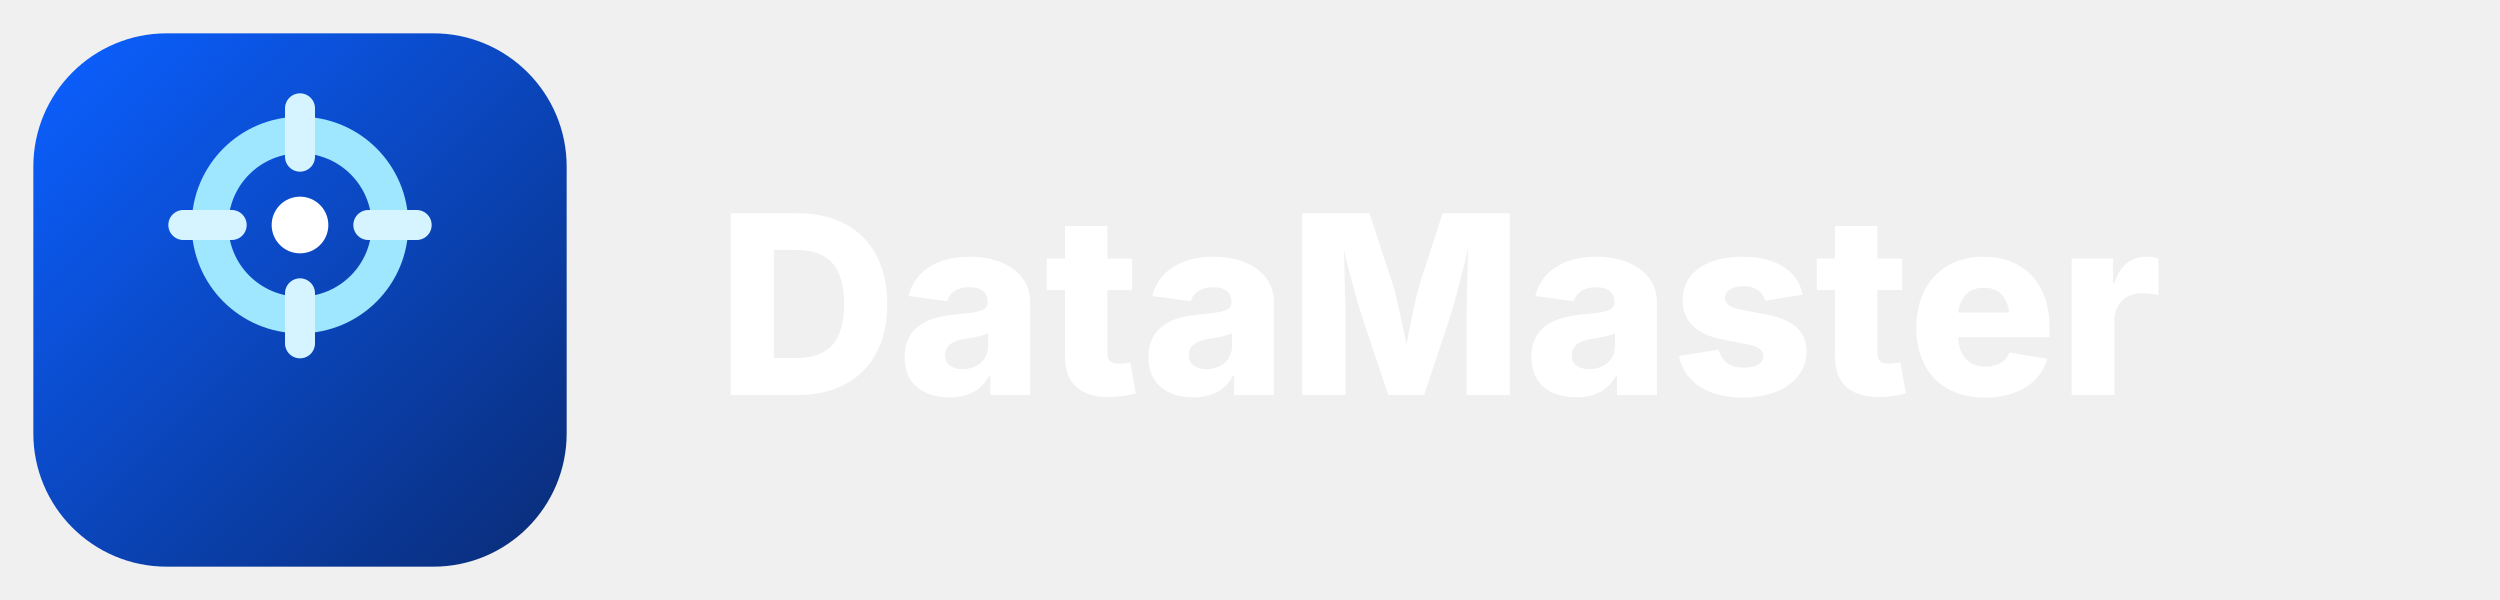
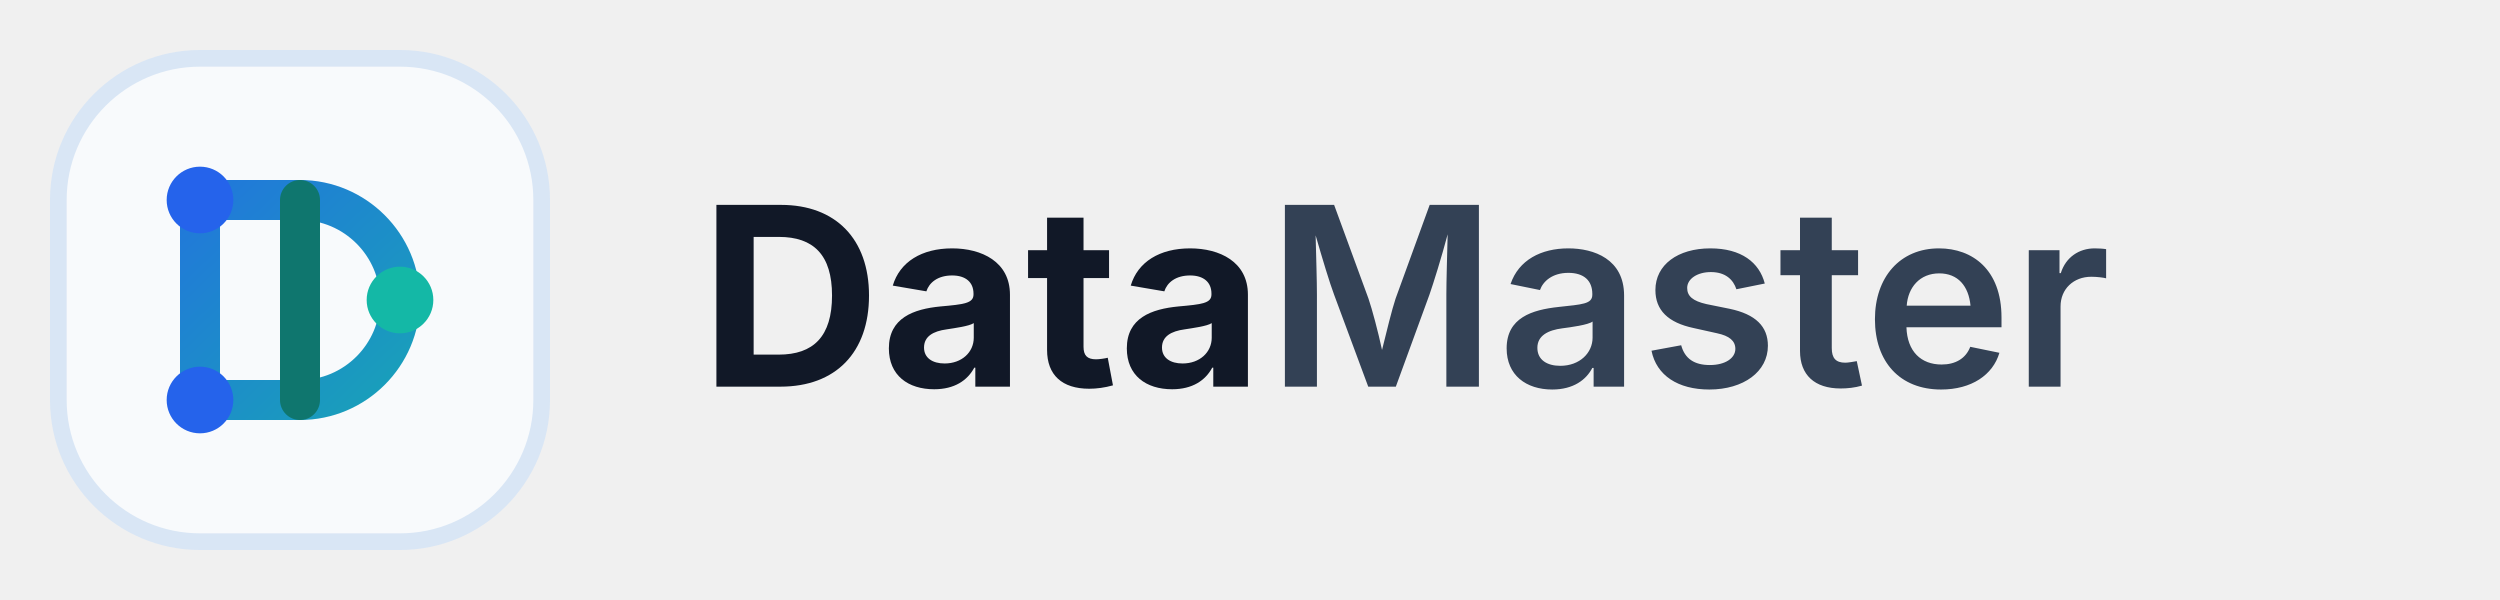
- <svg xmlns="http://www.w3.org/2000/svg" width="150" height="36" viewBox="0 0 150 36" fill="none">
+ <svg xmlns="http://www.w3.org/2000/svg" width="150" height="36" viewBox="0 0 150 36" fill="none" role="img" aria-label="DataMaster">
  <defs>
-     <linearGradient id="markBg" x1="3" y1="3" x2="33" y2="33" gradientUnits="userSpaceOnUse">
-       <stop offset="0" stop-color="#0B5FFF" />
-       <stop offset="1" stop-color="#0A2D7A" />
+     <linearGradient id="dmMark" x1="6" y1="5" x2="31" y2="31" gradientUnits="userSpaceOnUse">
+       <stop offset="0" stop-color="#2563EB" />
+       <stop offset="1" stop-color="#14B8A6" />
    </linearGradient>
  </defs>
-   <rect x="2" y="2" width="32" height="32" rx="8" fill="url(#markBg)" />
-   <circle cx="18" cy="13.5" r="5.4" stroke="#9FE6FF" stroke-width="2.2" />
-   <circle cx="18" cy="13.5" r="1.7" fill="#FFFFFF" />
-   <path d="M18 6.5V9.4" stroke="#D6F4FF" stroke-width="1.8" stroke-linecap="round" />
-   <path d="M18 17.6V20.6" stroke="#D6F4FF" stroke-width="1.8" stroke-linecap="round" />
-   <path d="M11 13.5H13.9" stroke="#D6F4FF" stroke-width="1.8" stroke-linecap="round" />
-   <path d="M22.1 13.5H25" stroke="#D6F4FF" stroke-width="1.8" stroke-linecap="round" />
-   <text x="43" y="23.7" fill="#FFFFFF" font-family="Inter, Arial, sans-serif" font-size="15" font-weight="800">DataMaster</text>
+   <rect x="3.5" y="3.5" width="29" height="29" rx="8.5" fill="#F8FAFC" stroke="#D9E6F5" />
+   <path d="M12 22.4V13.6C12 12.7 12.7 12 13.6 12H18C21.3 12 24 14.7 24 18C24 21.3 21.3 24 18 24H13.6C12.7 24 12 23.3 12 22.4Z" stroke="url(#dmMark)" stroke-width="2.4" stroke-linejoin="round" />
+   <path d="M18 12V24" stroke="#0F766E" stroke-width="2.4" stroke-linecap="round" />
+   <circle cx="12" cy="12" r="2" fill="#2563EB" />
+   <circle cx="24" cy="18" r="2" fill="#14B8A6" />
+   <circle cx="12" cy="24" r="2" fill="#2563EB" />
+   <text x="42" y="23.2" fill="#111827" font-family="Inter, Arial, sans-serif" font-size="15" font-weight="700">Data</text>
+   <text x="76" y="23.2" fill="#334155" font-family="Inter, Arial, sans-serif" font-size="15" font-weight="600">Master</text>
</svg>
